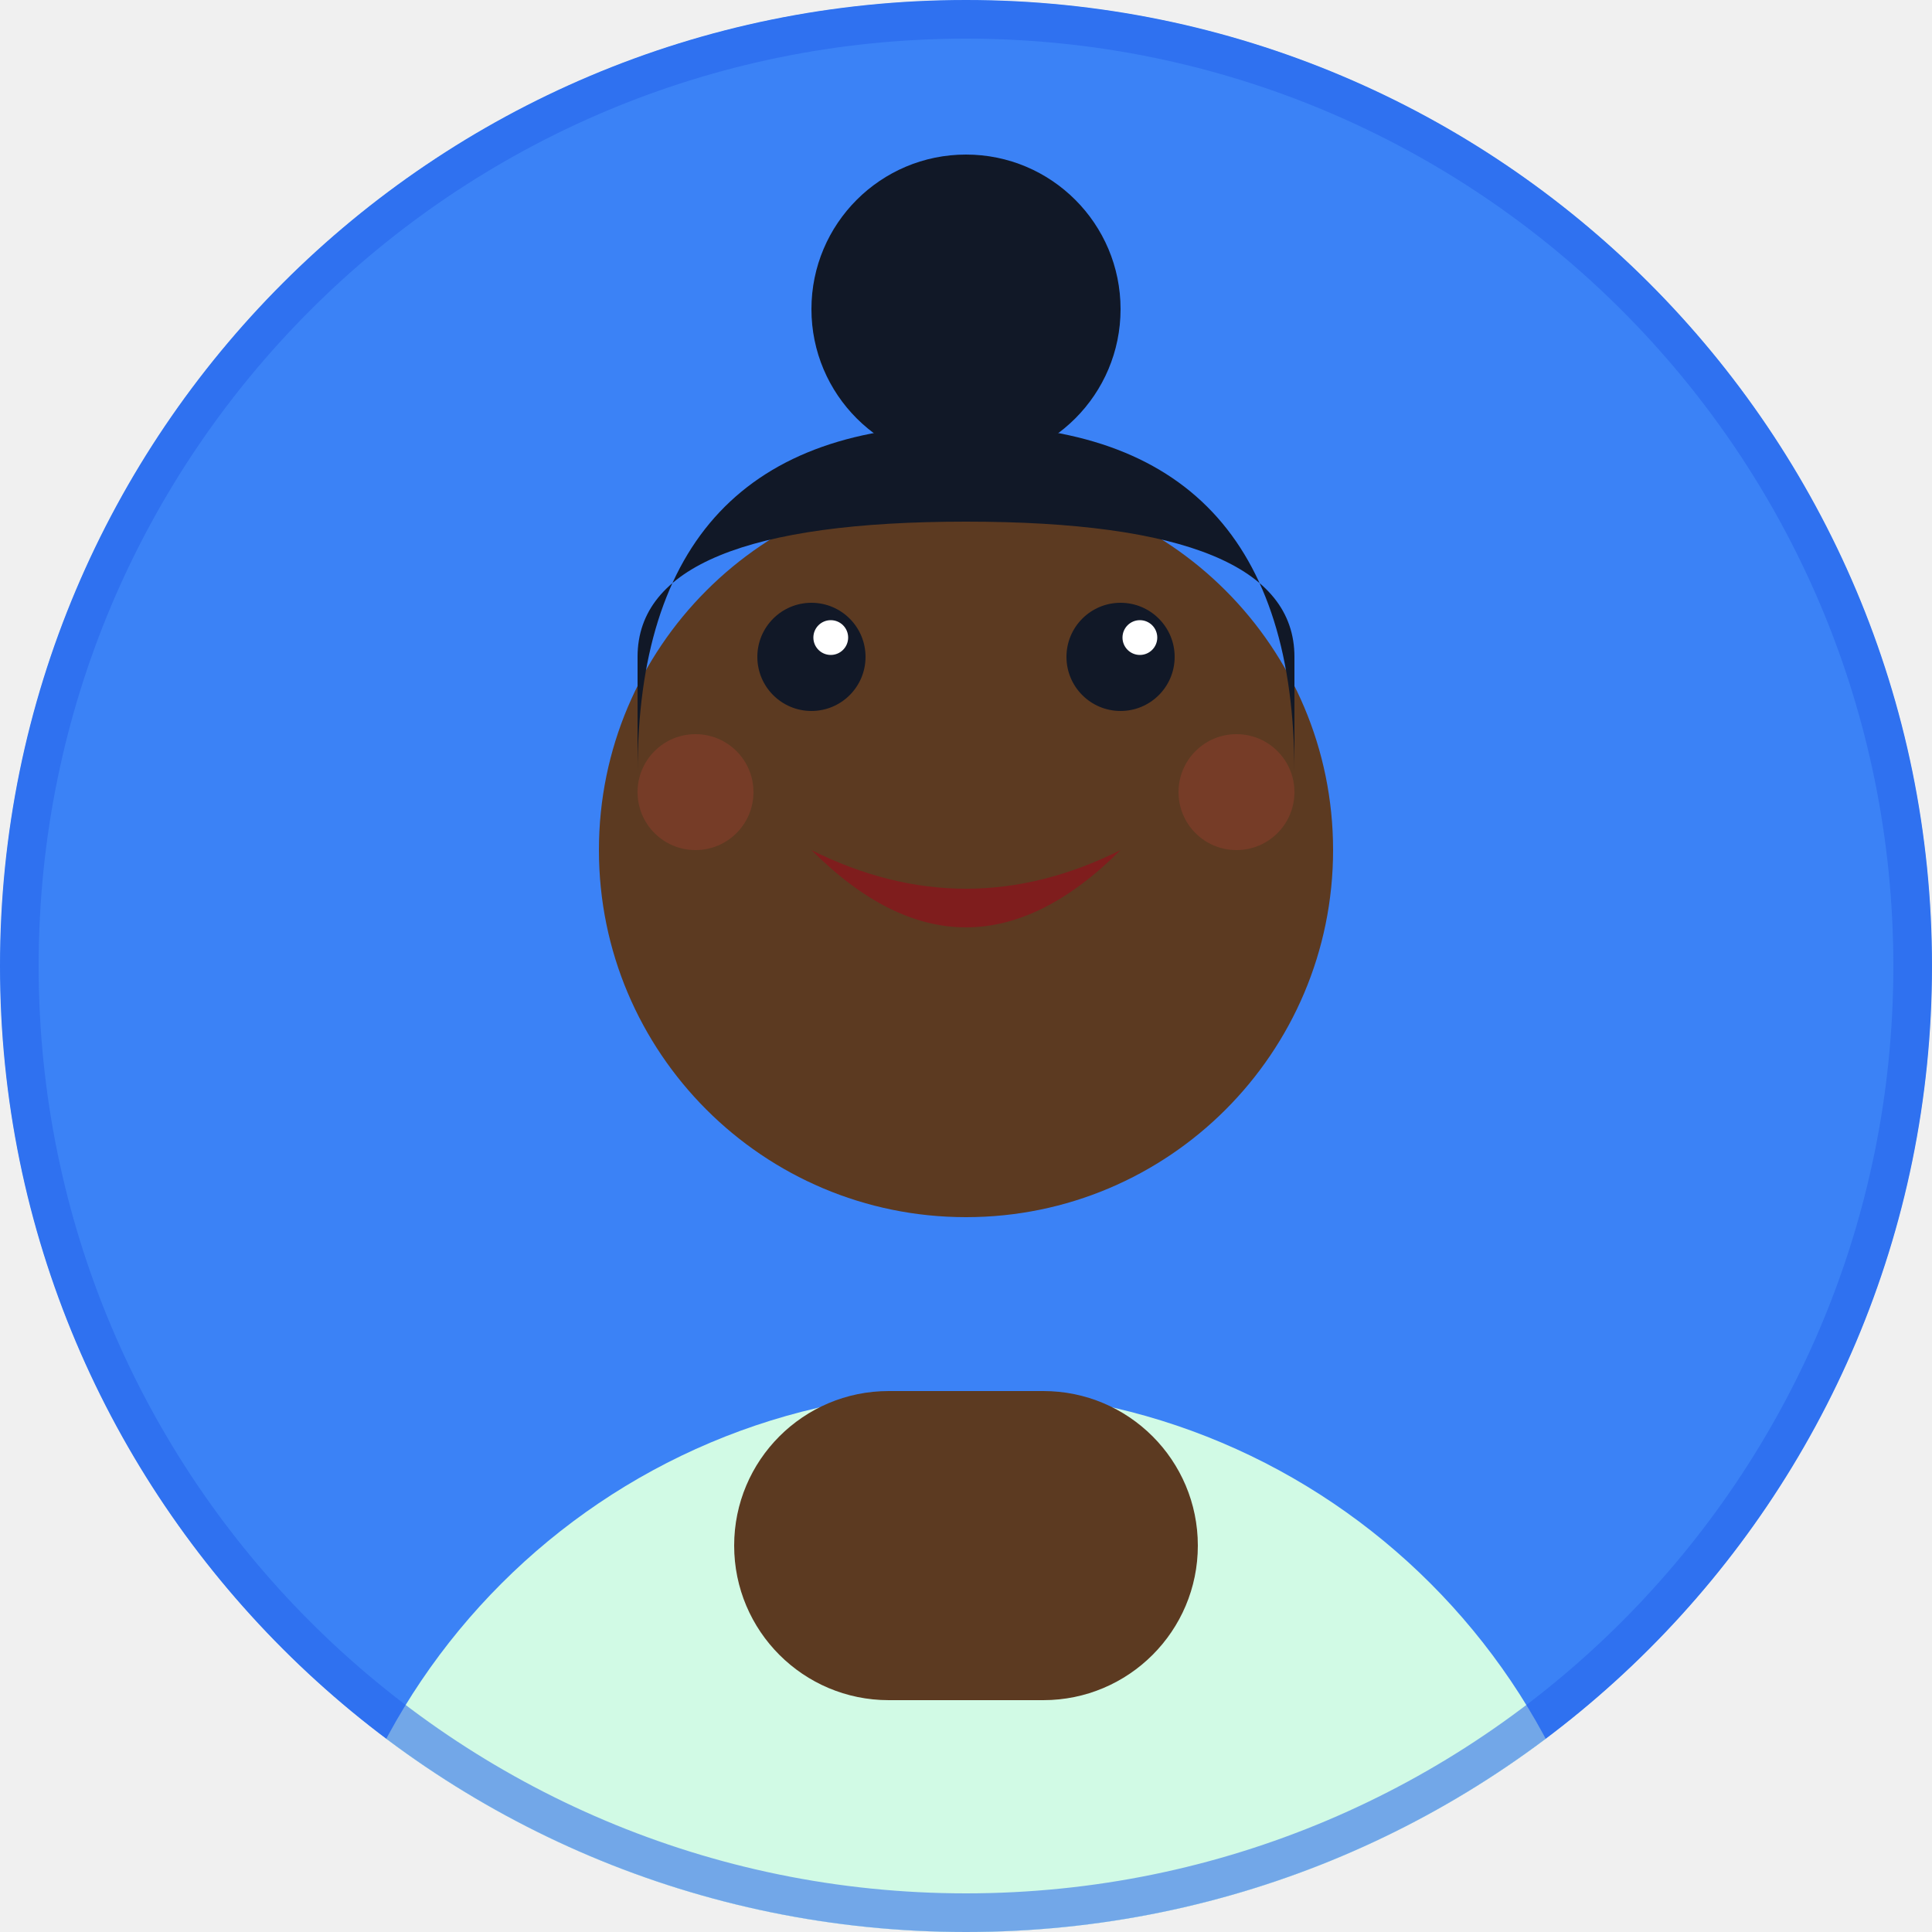
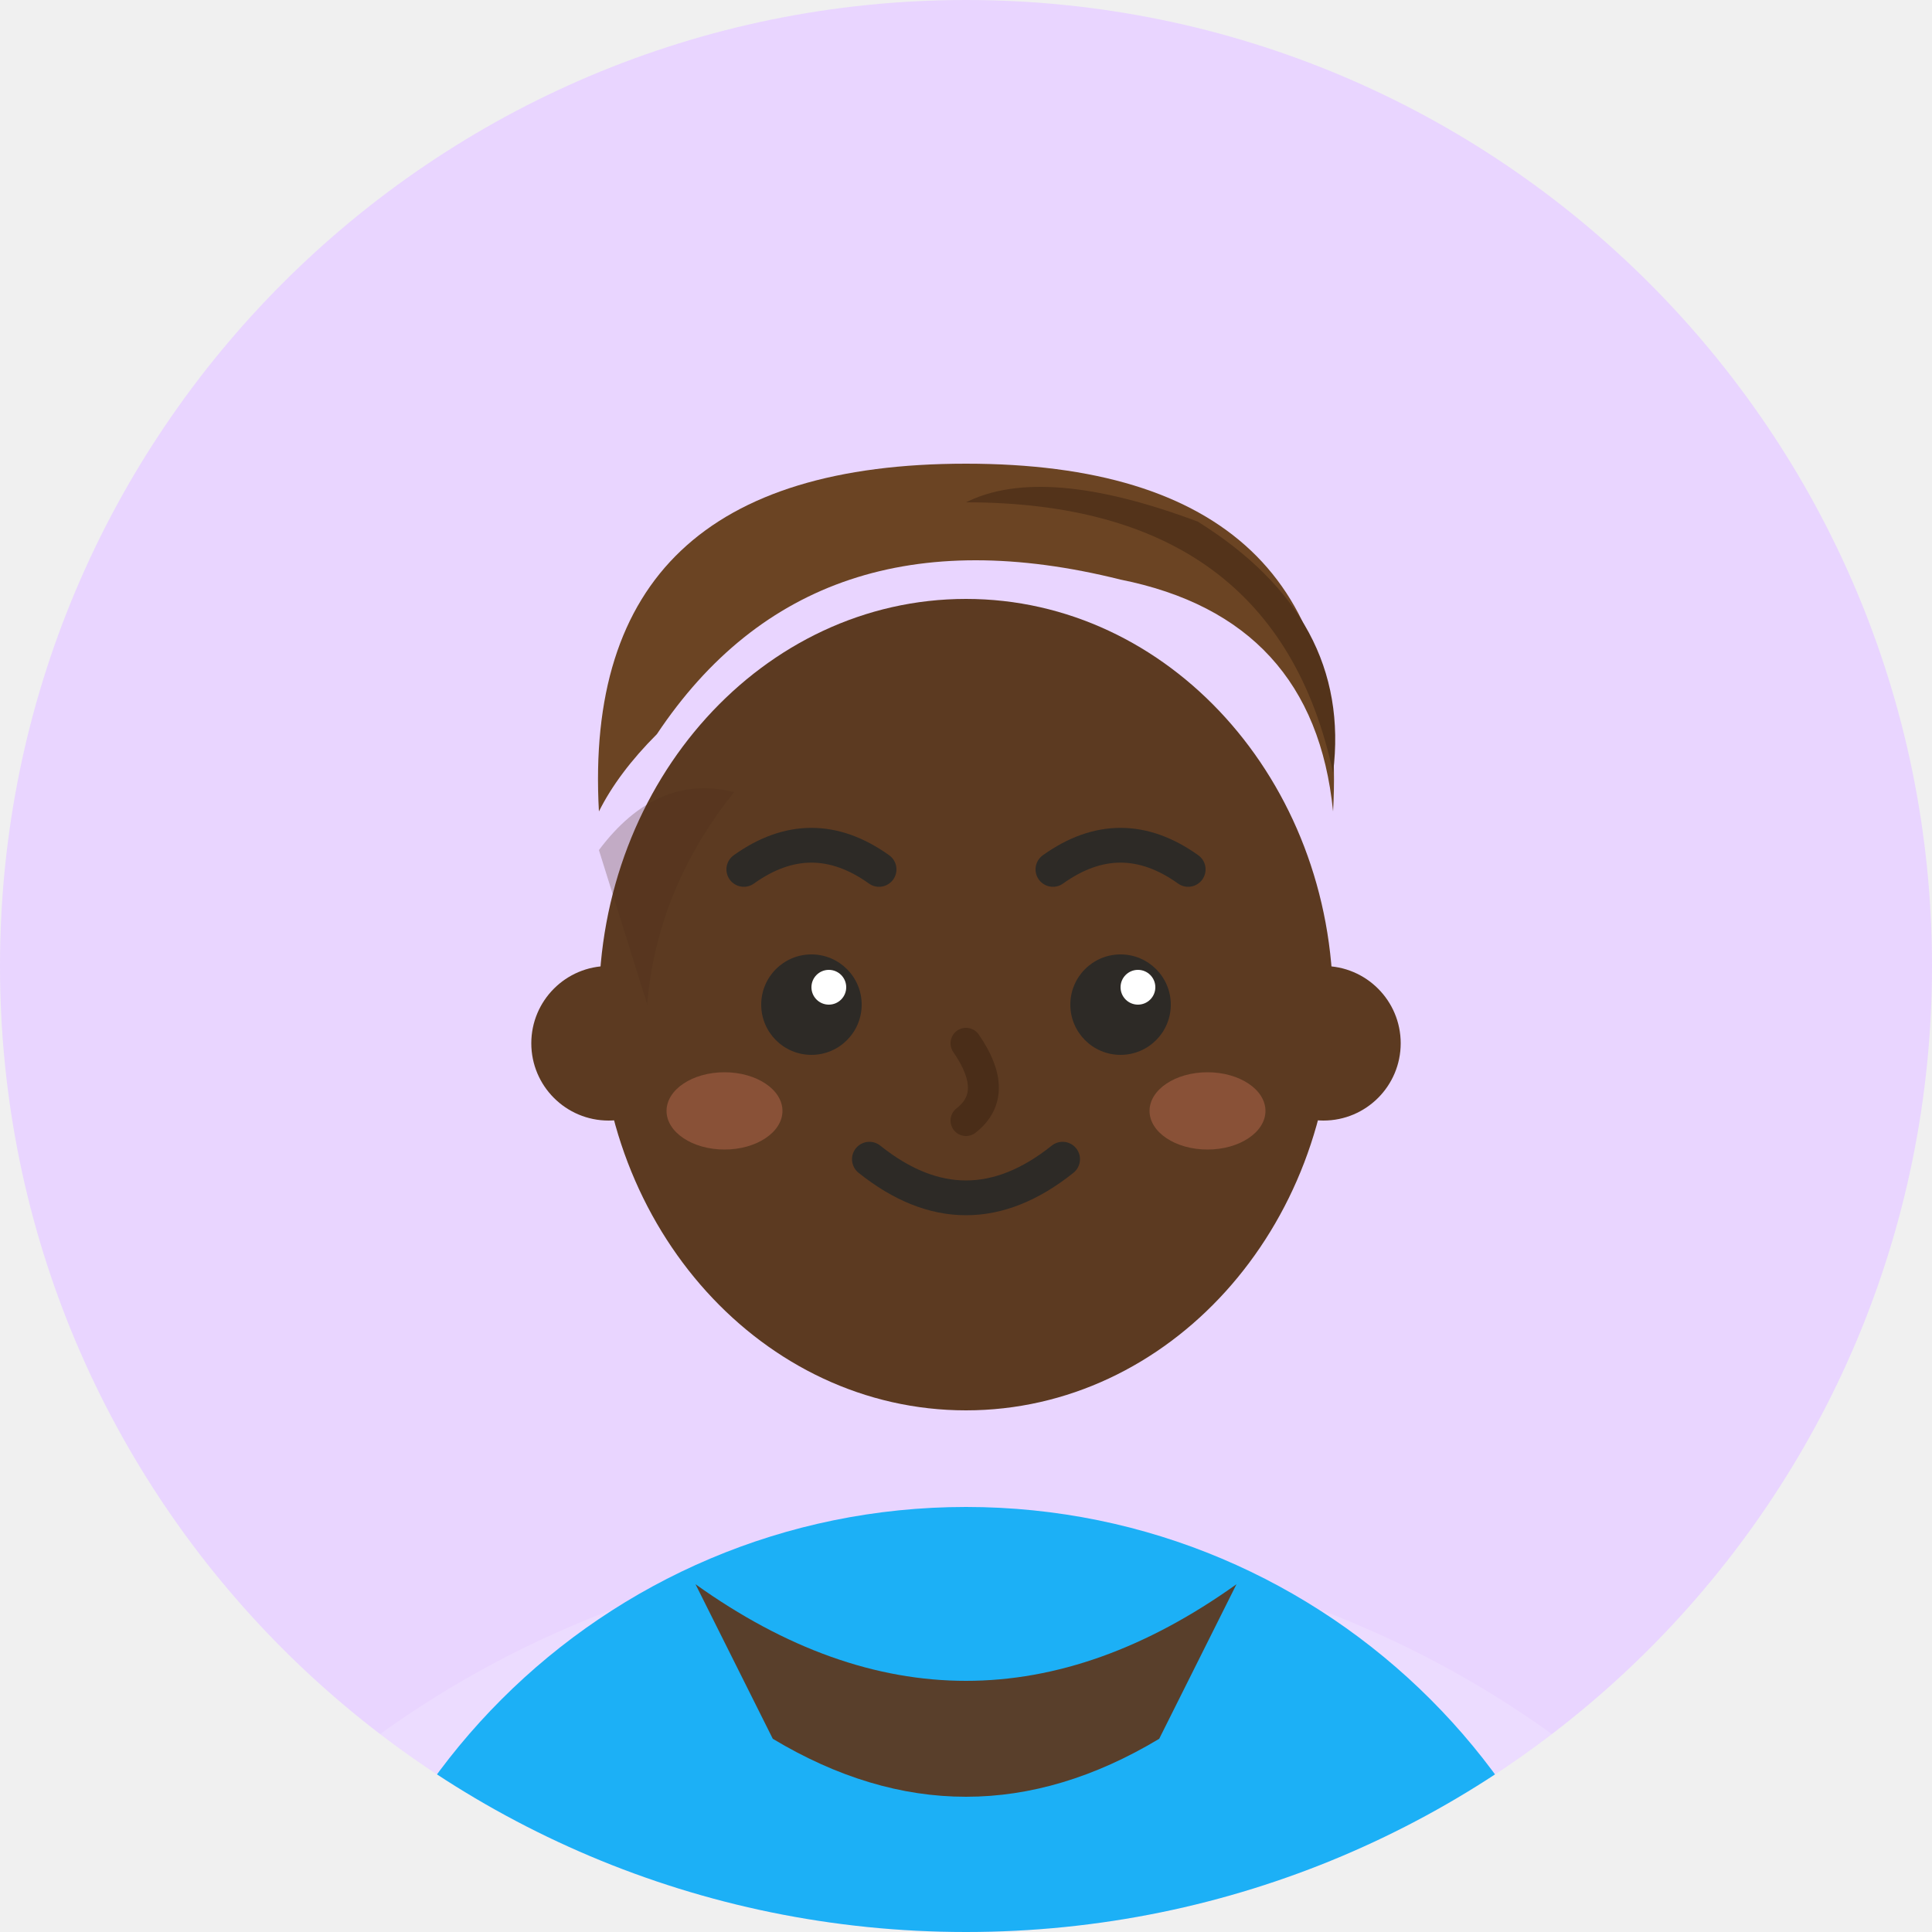
<svg xmlns="http://www.w3.org/2000/svg" viewBox="0 0 100 100" role="img" aria-label="Renance avatar 12">
  <defs>
-     <clipPath id="c12">
+     <clipPath id="c">
      <circle cx="50" cy="50" r="50" />
    </clipPath>
  </defs>
-   <g clip-path="url(#c12)">
-     <circle cx="50" cy="50" r="50" fill="#3B82F6" />
-     <circle cx="50" cy="106" r="34" fill="#D1FAE5" />
-     <rect x="38" y="72" width="24" height="16" rx="8" fill="#5C3A21" />
-     <circle cx="50" cy="44" r="19" fill="#5C3A21" />
-     <circle cx="50" cy="16" r="8" fill="#111827" />
-     <path d="M33 40 Q33 22 50 22 Q67 22 67 40 L67 34 Q67 27 50 27 Q33 27 33 34 Z" fill="#111827" />
-     <circle cx="42" cy="34" r="2.8" fill="#111827" />
-     <circle cx="58" cy="34" r="2.8" fill="#111827" />
-     <circle cx="43" cy="33" r="0.9" fill="#fff" />
-     <circle cx="59" cy="33" r="0.9" fill="#fff" />
-     <circle cx="36" cy="41" r="3" fill="#EF4444" opacity="0.18" />
-     <circle cx="64" cy="41" r="3" fill="#EF4444" opacity="0.18" />
-     <path d="M42 44 Q50 52 58 44 Q50 48 42 44 Z" fill="#7F1D1D" />
-     <circle cx="50" cy="50" r="49" fill="none" stroke="#2563EB" stroke-width="2" opacity="0.55" />
+   <g clip-path="url(#c)">
+     <rect width="100" height="100" fill="#E9D5FF" />
+     <circle cx="50" cy="132" r="52" fill="white" opacity="0.16" />
+     <circle cx="50" cy="112" r="34" fill="#1CB0F6" />
+     <path d="M36 82 q14 10 28 0 l-4 8 q-10 6 -20 0 Z" fill="#5C3A21" opacity="0.95" />
+     <circle cx="31.5" cy="54" r="4" fill="#5C3A21" />
+     <circle cx="68.5" cy="54" r="4" fill="#5C3A21" />
+     <ellipse cx="50" cy="52" rx="19" ry="21" fill="#5C3A21" />
+     <path d="M31 44 Q34 40 38 41 Q34 46 33.5 52 Z" fill="#4A2D18" opacity="0.25" />
+     <ellipse cx="37.5" cy="57.5" rx="3" ry="2" fill="#F1876D" opacity="0.30" />
+     <ellipse cx="62.5" cy="57.5" rx="3" ry="2" fill="#F1876D" opacity="0.30" />
+     <circle cx="42" cy="52" r="2.6" fill="#2D2A26" />
+     <circle cx="58" cy="52" r="2.6" fill="#2D2A26" />
+     <circle cx="42.9" cy="51.1" r="0.9" fill="white" />
+     <circle cx="58.9" cy="51.1" r="0.9" fill="white" />
+     <path d="M38.5 45 q3.5 -2.5 7 0" stroke="#2D2A26" stroke-width="1.8" fill="none" stroke-linecap="round" />
+     <path d="M54.5 45 q3.5 -2.5 7 0" stroke="#2D2A26" stroke-width="1.8" fill="none" stroke-linecap="round" />
+     <path d="M50 54 q1.8 2.6 0 4" stroke="#4A2D18" stroke-width="1.6" fill="none" stroke-linecap="round" />
+     <path d="M45 60 q5 4 10 0" stroke="#2D2A26" stroke-width="1.8" fill="none" stroke-linecap="round" />
+     <path d="M31 42 Q30 24 50 24 Q70 24 69 42 Q68 32 58 30 Q42 26 34 38 Q32 40 31 42 Z" fill="#6B4423" />
+     <path d="M50 26 Q66 26 69 40 Q70 32 62 27 Q54 24 50 26 Z" fill="#53331A" />
  </g>
</svg>
